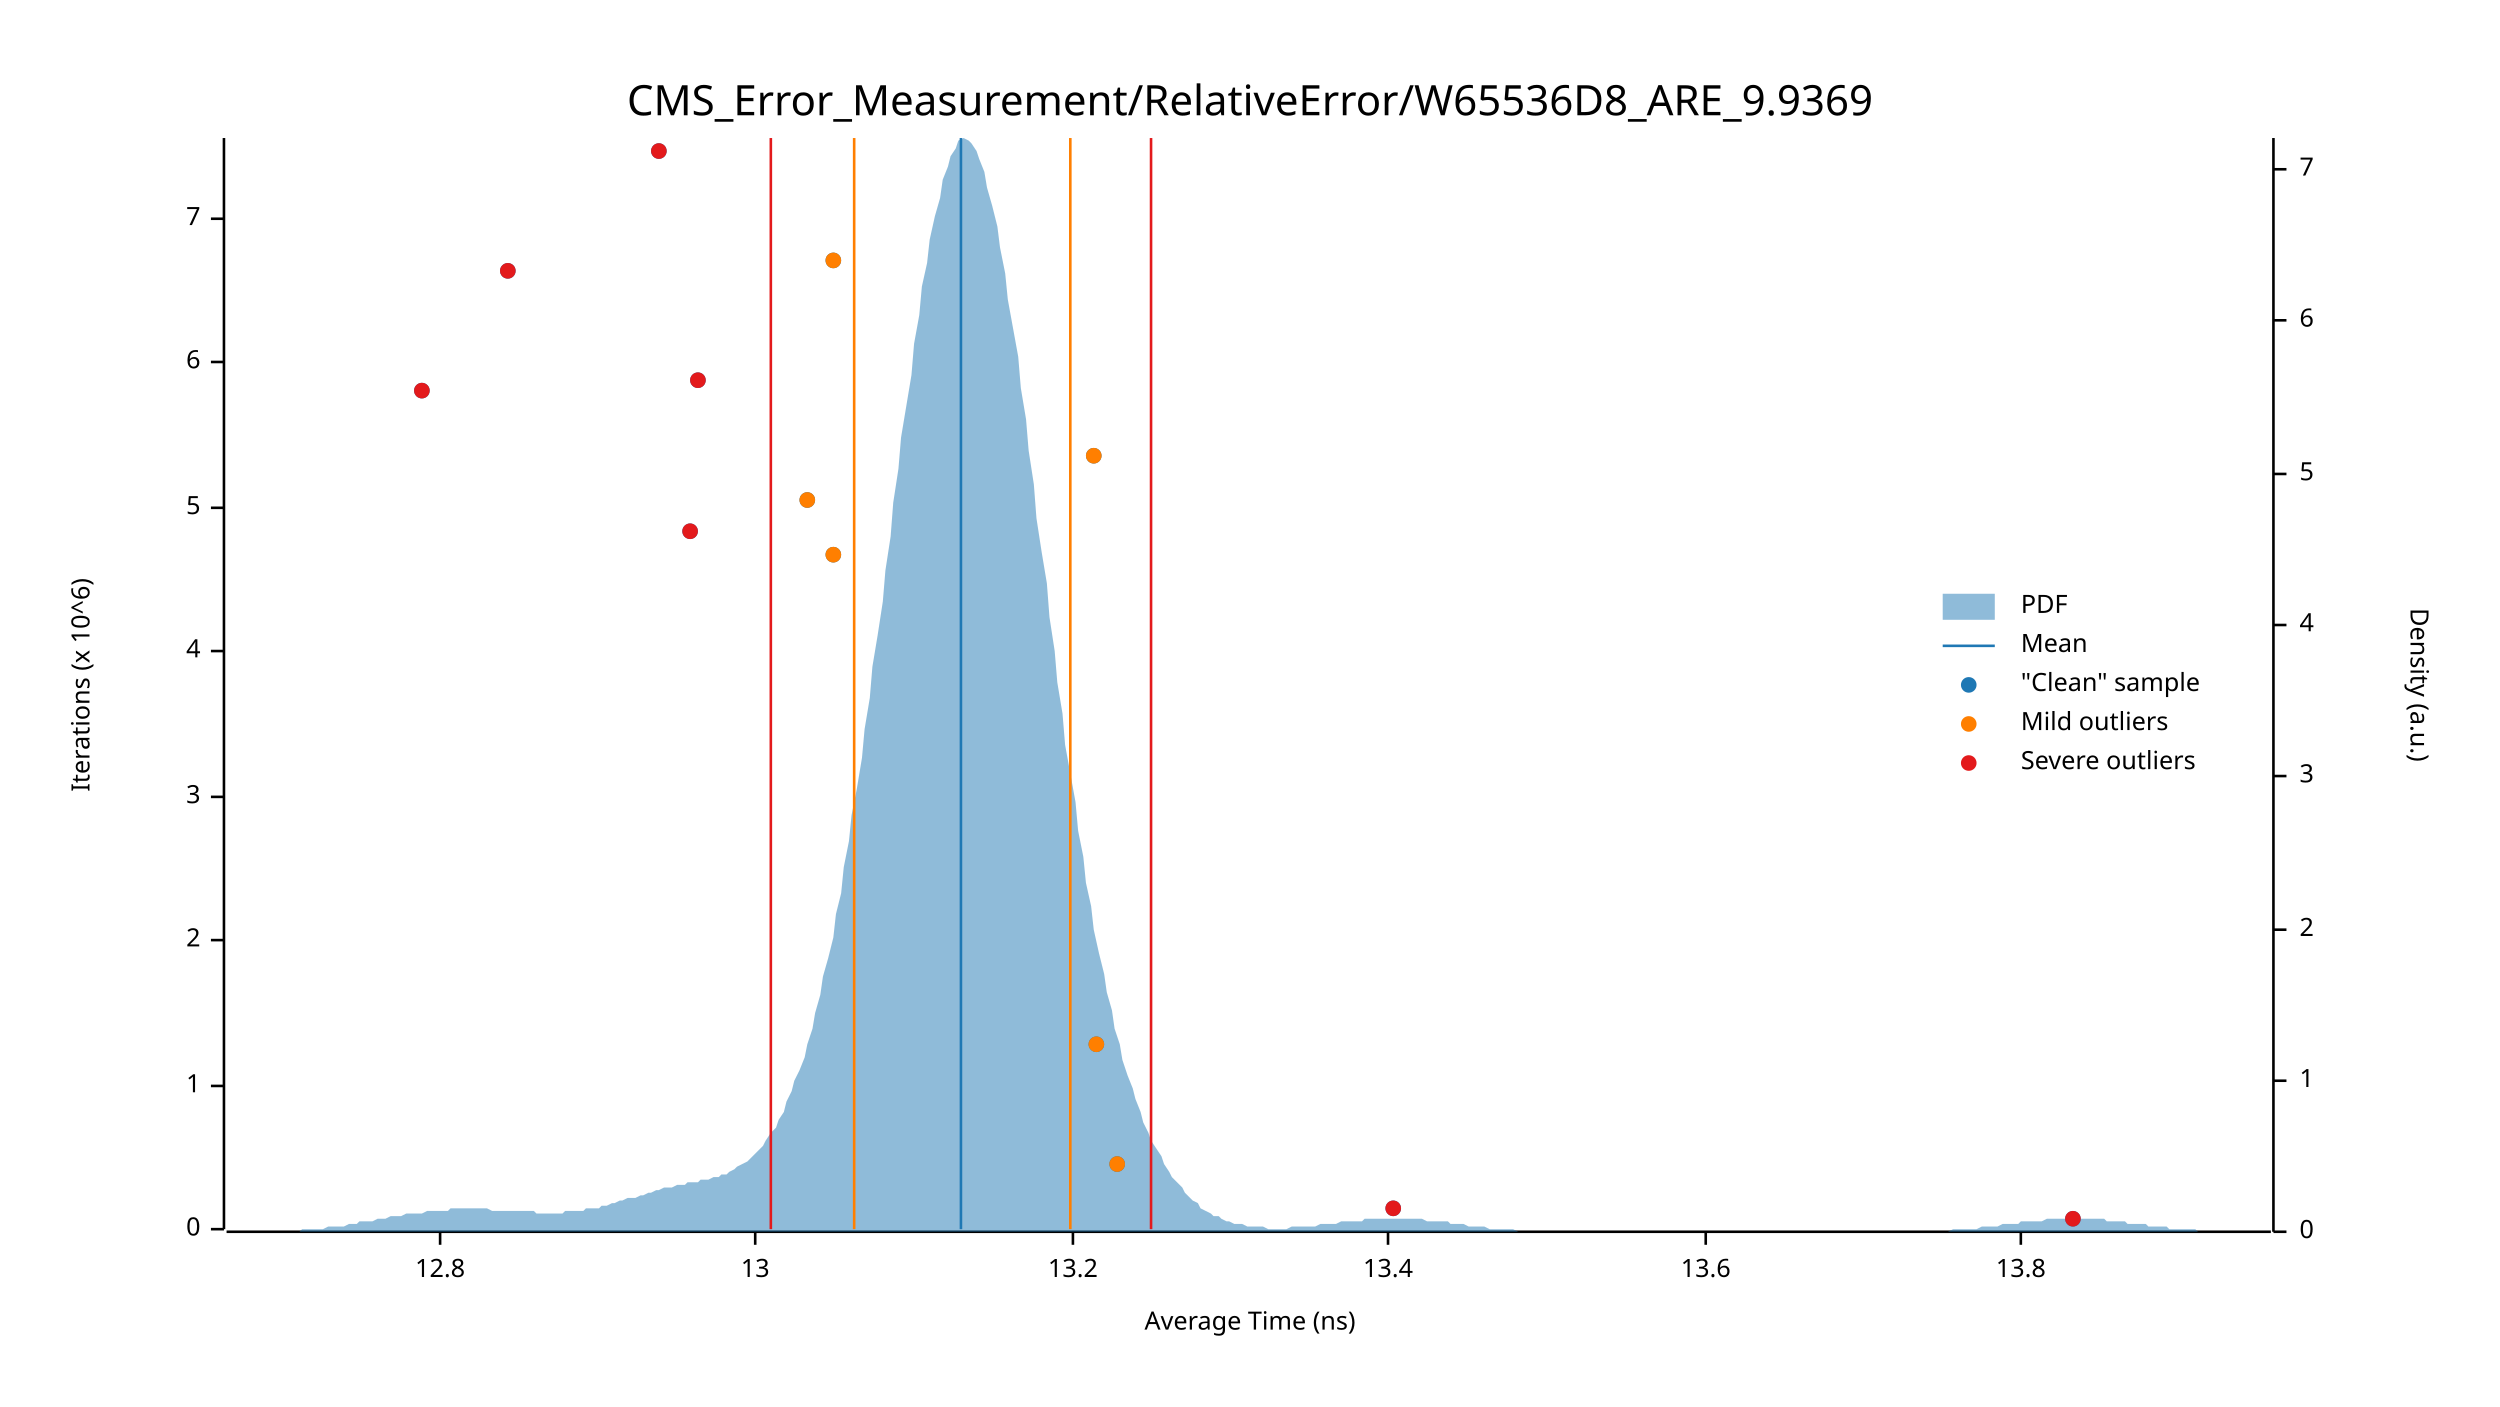
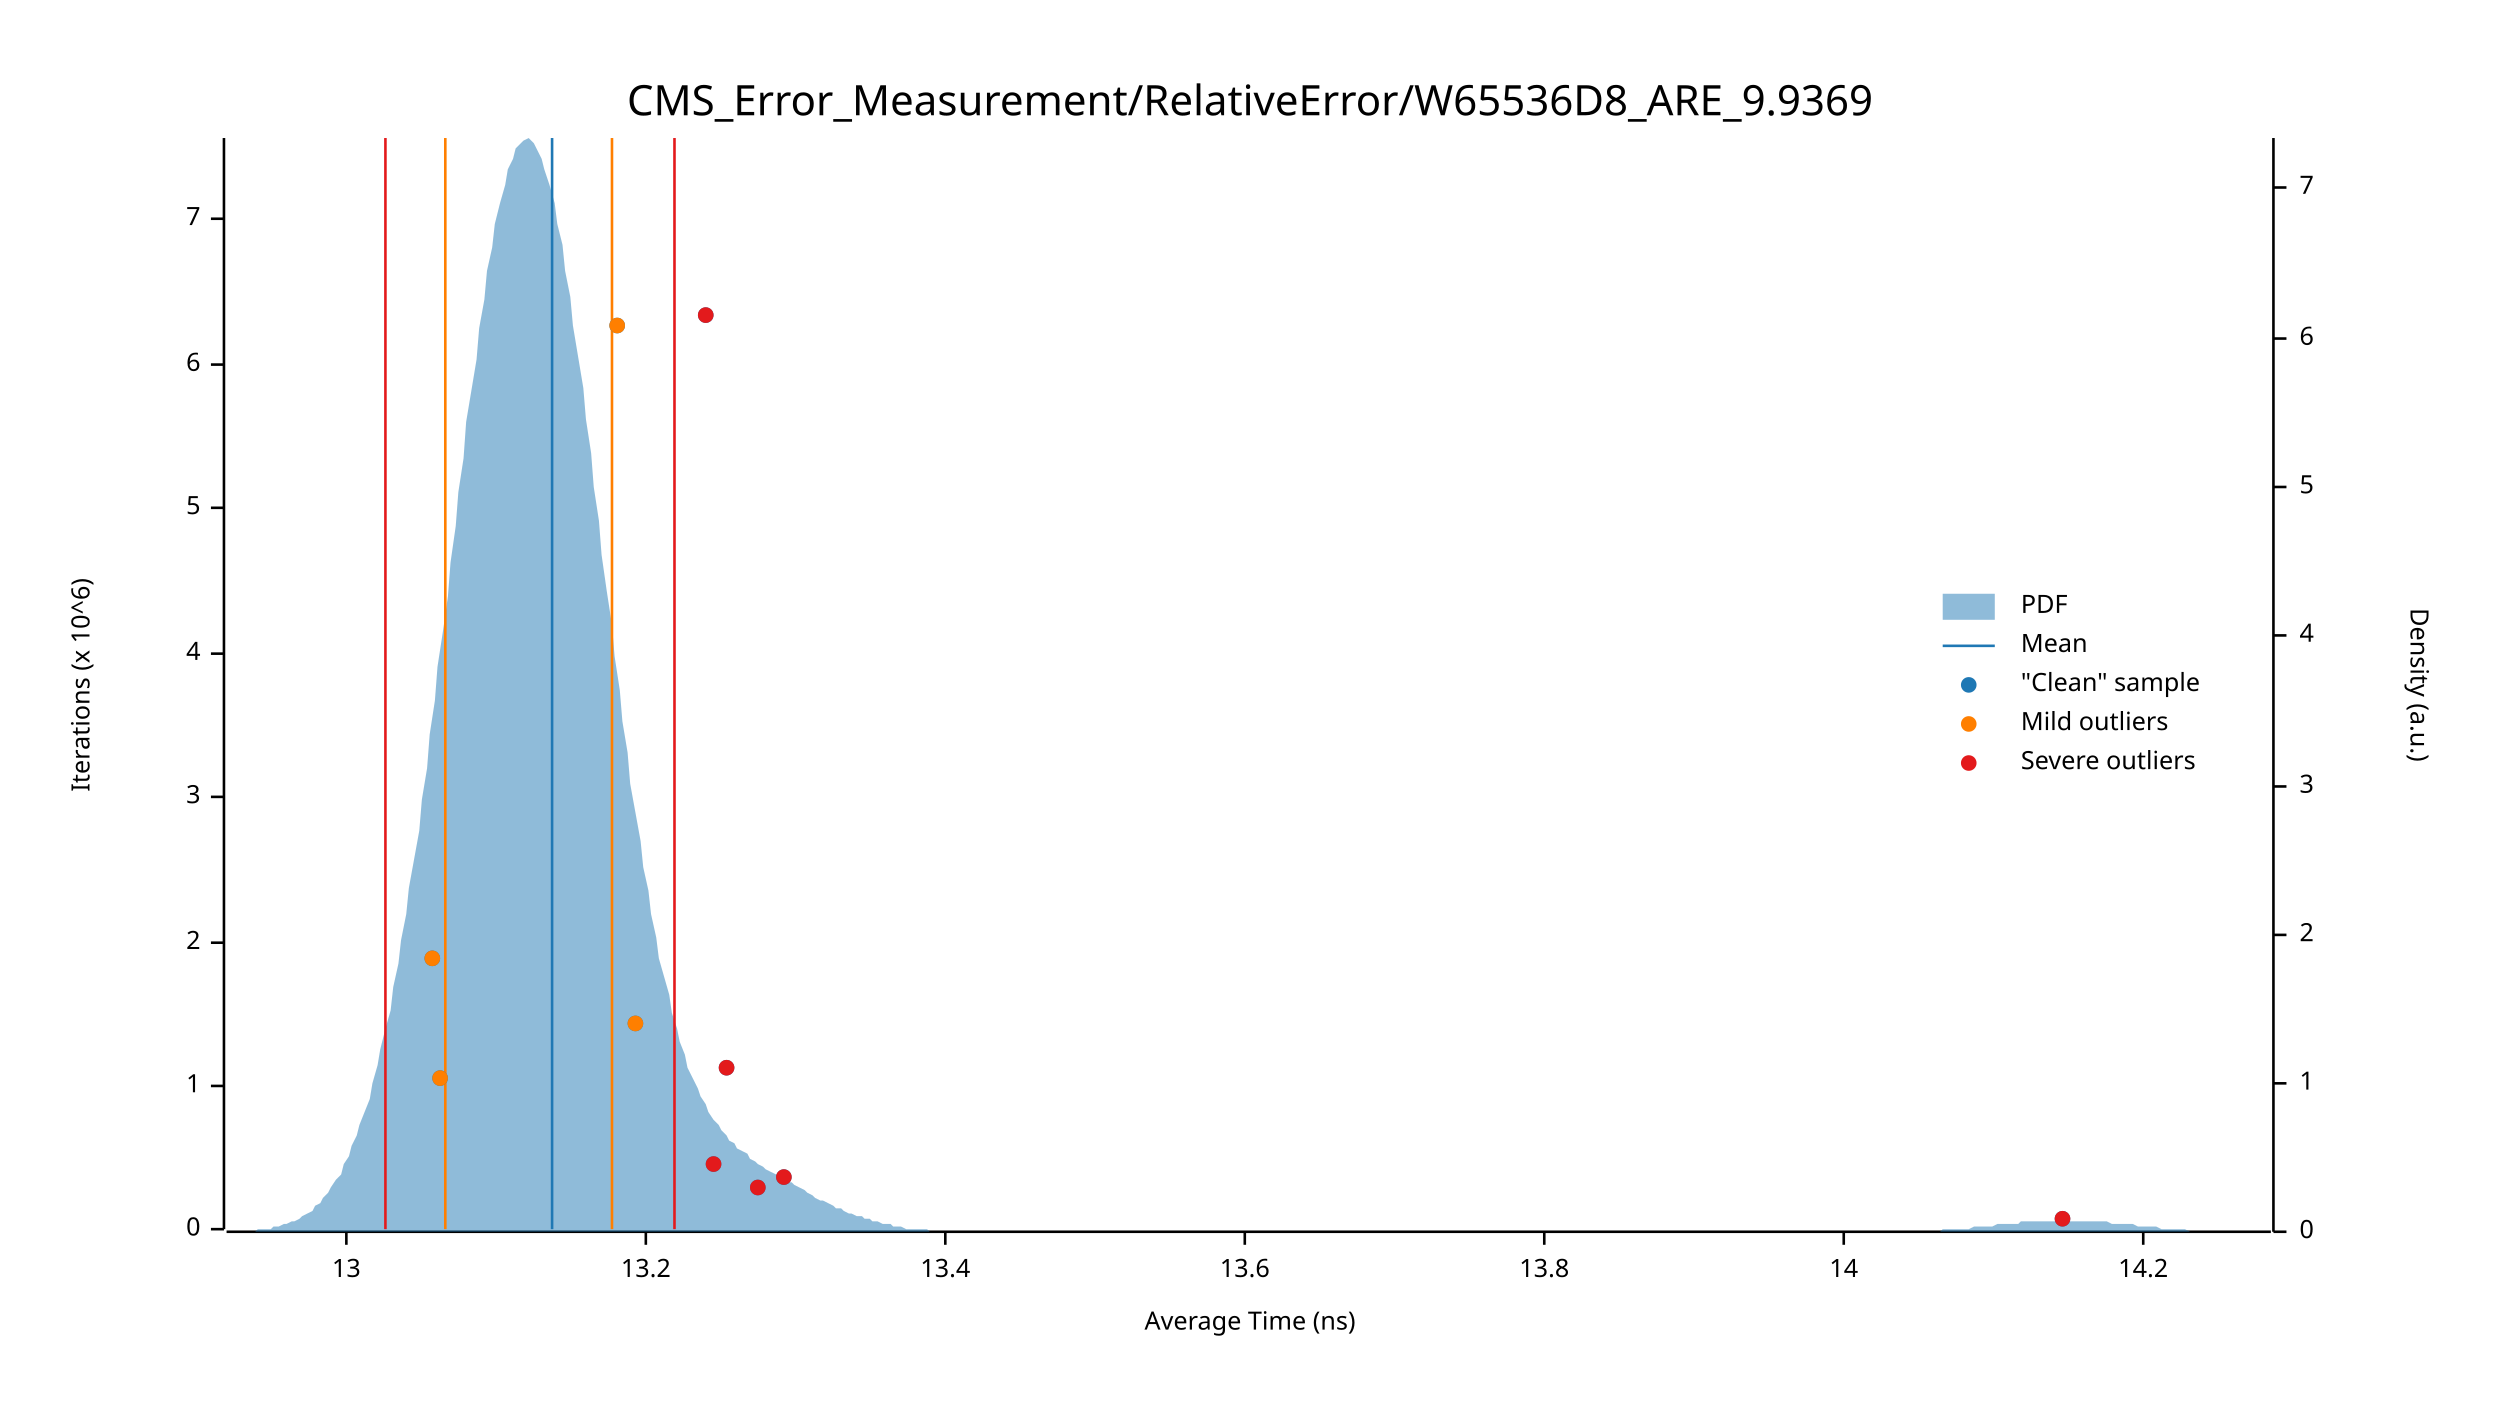
<svg xmlns="http://www.w3.org/2000/svg" width="960" height="540" viewBox="0 0 960 540">
  <text x="480" y="32" dy="0.76em" text-anchor="middle" font-family="sans-serif" font-size="16.129" opacity="1" fill="#000000">
CMS_Error_Measurement/RelativeError/W65536D8_ARE_9.9369
</text>
  <text x="27" y="263" dy="0.76em" text-anchor="middle" font-family="sans-serif" font-size="9.677" opacity="1" fill="#000000" transform="rotate(270, 27, 263)">
Iterations (x 10^6)
</text>
  <text x="480" y="513" dy="-0.5ex" text-anchor="middle" font-family="sans-serif" font-size="9.677" opacity="1" fill="#000000">
Average Time (ns)
</text>
  <polyline fill="none" opacity="1" stroke="#000000" stroke-width="1" points="86,53 86,472 " />
  <text x="77" y="472" dy="0.5ex" text-anchor="end" font-family="sans-serif" font-size="9.677" opacity="1" fill="#000000">
0
</text>
  <polyline fill="none" opacity="1" stroke="#000000" stroke-width="1" points="81,472 86,472 " />
  <text x="77" y="417" dy="0.5ex" text-anchor="end" font-family="sans-serif" font-size="9.677" opacity="1" fill="#000000">
1
</text>
  <polyline fill="none" opacity="1" stroke="#000000" stroke-width="1" points="81,417 86,417 " />
-   <text x="77" y="361" dy="0.5ex" text-anchor="end" font-family="sans-serif" font-size="9.677" opacity="1" fill="#000000">
+   <text x="77" y="362" dy="0.5ex" text-anchor="end" font-family="sans-serif" font-size="9.677" opacity="1" fill="#000000">
2
</text>
-   <polyline fill="none" opacity="1" stroke="#000000" stroke-width="1" points="81,361 86,361 " />
+   <polyline fill="none" opacity="1" stroke="#000000" stroke-width="1" points="81,362 86,362 " />
  <text x="77" y="306" dy="0.5ex" text-anchor="end" font-family="sans-serif" font-size="9.677" opacity="1" fill="#000000">
3
</text>
  <polyline fill="none" opacity="1" stroke="#000000" stroke-width="1" points="81,306 86,306 " />
-   <text x="77" y="250" dy="0.5ex" text-anchor="end" font-family="sans-serif" font-size="9.677" opacity="1" fill="#000000">
+   <text x="77" y="251" dy="0.5ex" text-anchor="end" font-family="sans-serif" font-size="9.677" opacity="1" fill="#000000">
4
</text>
-   <polyline fill="none" opacity="1" stroke="#000000" stroke-width="1" points="81,250 86,250 " />
+   <polyline fill="none" opacity="1" stroke="#000000" stroke-width="1" points="81,251 86,251 " />
  <text x="77" y="195" dy="0.5ex" text-anchor="end" font-family="sans-serif" font-size="9.677" opacity="1" fill="#000000">
5
</text>
  <polyline fill="none" opacity="1" stroke="#000000" stroke-width="1" points="81,195 86,195 " />
-   <text x="77" y="139" dy="0.5ex" text-anchor="end" font-family="sans-serif" font-size="9.677" opacity="1" fill="#000000">
+   <text x="77" y="140" dy="0.5ex" text-anchor="end" font-family="sans-serif" font-size="9.677" opacity="1" fill="#000000">
6
</text>
-   <polyline fill="none" opacity="1" stroke="#000000" stroke-width="1" points="81,139 86,139 " />
+   <polyline fill="none" opacity="1" stroke="#000000" stroke-width="1" points="81,140 86,140 " />
  <text x="77" y="84" dy="0.5ex" text-anchor="end" font-family="sans-serif" font-size="9.677" opacity="1" fill="#000000">
7
</text>
  <polyline fill="none" opacity="1" stroke="#000000" stroke-width="1" points="81,84 86,84 " />
  <polyline fill="none" opacity="1" stroke="#000000" stroke-width="1" points="87,473 872,473 " />
-   <text x="169" y="483" dy="0.76em" text-anchor="middle" font-family="sans-serif" font-size="9.677" opacity="1" fill="#000000">
- 12.8
- </text>
-   <polyline fill="none" opacity="1" stroke="#000000" stroke-width="1" points="169,473 169,478 " />
-   <text x="290" y="483" dy="0.76em" text-anchor="middle" font-family="sans-serif" font-size="9.677" opacity="1" fill="#000000">
+   <text x="133" y="483" dy="0.76em" text-anchor="middle" font-family="sans-serif" font-size="9.677" opacity="1" fill="#000000">
13
</text>
-   <polyline fill="none" opacity="1" stroke="#000000" stroke-width="1" points="290,473 290,478 " />
-   <text x="412" y="483" dy="0.76em" text-anchor="middle" font-family="sans-serif" font-size="9.677" opacity="1" fill="#000000">
+   <polyline fill="none" opacity="1" stroke="#000000" stroke-width="1" points="133,473 133,478 " />
+   <text x="248" y="483" dy="0.76em" text-anchor="middle" font-family="sans-serif" font-size="9.677" opacity="1" fill="#000000">
13.2
</text>
-   <polyline fill="none" opacity="1" stroke="#000000" stroke-width="1" points="412,473 412,478 " />
-   <text x="533" y="483" dy="0.76em" text-anchor="middle" font-family="sans-serif" font-size="9.677" opacity="1" fill="#000000">
+   <polyline fill="none" opacity="1" stroke="#000000" stroke-width="1" points="248,473 248,478 " />
+   <text x="363" y="483" dy="0.76em" text-anchor="middle" font-family="sans-serif" font-size="9.677" opacity="1" fill="#000000">
13.4
</text>
-   <polyline fill="none" opacity="1" stroke="#000000" stroke-width="1" points="533,473 533,478 " />
-   <text x="655" y="483" dy="0.76em" text-anchor="middle" font-family="sans-serif" font-size="9.677" opacity="1" fill="#000000">
+   <polyline fill="none" opacity="1" stroke="#000000" stroke-width="1" points="363,473 363,478 " />
+   <text x="478" y="483" dy="0.76em" text-anchor="middle" font-family="sans-serif" font-size="9.677" opacity="1" fill="#000000">
13.6
</text>
-   <polyline fill="none" opacity="1" stroke="#000000" stroke-width="1" points="655,473 655,478 " />
-   <text x="776" y="483" dy="0.76em" text-anchor="middle" font-family="sans-serif" font-size="9.677" opacity="1" fill="#000000">
+   <polyline fill="none" opacity="1" stroke="#000000" stroke-width="1" points="478,473 478,478 " />
+   <text x="593" y="483" dy="0.76em" text-anchor="middle" font-family="sans-serif" font-size="9.677" opacity="1" fill="#000000">
13.8
</text>
-   <polyline fill="none" opacity="1" stroke="#000000" stroke-width="1" points="776,473 776,478 " />
+   <polyline fill="none" opacity="1" stroke="#000000" stroke-width="1" points="593,473 593,478 " />
+   <text x="708" y="483" dy="0.76em" text-anchor="middle" font-family="sans-serif" font-size="9.677" opacity="1" fill="#000000">
+ 14
+ </text>
+   <polyline fill="none" opacity="1" stroke="#000000" stroke-width="1" points="708,473 708,478 " />
+   <text x="823" y="483" dy="0.76em" text-anchor="middle" font-family="sans-serif" font-size="9.677" opacity="1" fill="#000000">
+ 14.2
+ </text>
+   <polyline fill="none" opacity="1" stroke="#000000" stroke-width="1" points="823,473 823,478 " />
  <text x="933" y="263" dy="0.76em" text-anchor="middle" font-family="sans-serif" font-size="9.677" opacity="1" fill="#000000" transform="rotate(90, 933, 263)">
Density (a.u.)
</text>
  <polyline fill="none" opacity="1" stroke="#000000" stroke-width="1" points="873,53 873,473 " />
  <text x="883" y="473" dy="0.5ex" text-anchor="start" font-family="sans-serif" font-size="9.677" opacity="1" fill="#000000">
0
</text>
  <polyline fill="none" opacity="1" stroke="#000000" stroke-width="1" points="873,473 878,473 " />
-   <text x="883" y="415" dy="0.5ex" text-anchor="start" font-family="sans-serif" font-size="9.677" opacity="1" fill="#000000">
+   <text x="883" y="416" dy="0.5ex" text-anchor="start" font-family="sans-serif" font-size="9.677" opacity="1" fill="#000000">
1
</text>
-   <polyline fill="none" opacity="1" stroke="#000000" stroke-width="1" points="873,415 878,415 " />
-   <text x="883" y="357" dy="0.5ex" text-anchor="start" font-family="sans-serif" font-size="9.677" opacity="1" fill="#000000">
+   <polyline fill="none" opacity="1" stroke="#000000" stroke-width="1" points="873,416 878,416 " />
+   <text x="883" y="359" dy="0.5ex" text-anchor="start" font-family="sans-serif" font-size="9.677" opacity="1" fill="#000000">
2
</text>
-   <polyline fill="none" opacity="1" stroke="#000000" stroke-width="1" points="873,357 878,357 " />
-   <text x="883" y="298" dy="0.5ex" text-anchor="start" font-family="sans-serif" font-size="9.677" opacity="1" fill="#000000">
+   <polyline fill="none" opacity="1" stroke="#000000" stroke-width="1" points="873,359 878,359 " />
+   <text x="883" y="302" dy="0.5ex" text-anchor="start" font-family="sans-serif" font-size="9.677" opacity="1" fill="#000000">
3
</text>
-   <polyline fill="none" opacity="1" stroke="#000000" stroke-width="1" points="873,298 878,298 " />
-   <text x="883" y="240" dy="0.5ex" text-anchor="start" font-family="sans-serif" font-size="9.677" opacity="1" fill="#000000">
+   <polyline fill="none" opacity="1" stroke="#000000" stroke-width="1" points="873,302 878,302 " />
+   <text x="883" y="244" dy="0.5ex" text-anchor="start" font-family="sans-serif" font-size="9.677" opacity="1" fill="#000000">
4
</text>
-   <polyline fill="none" opacity="1" stroke="#000000" stroke-width="1" points="873,240 878,240 " />
-   <text x="883" y="182" dy="0.5ex" text-anchor="start" font-family="sans-serif" font-size="9.677" opacity="1" fill="#000000">
+   <polyline fill="none" opacity="1" stroke="#000000" stroke-width="1" points="873,244 878,244 " />
+   <text x="883" y="187" dy="0.5ex" text-anchor="start" font-family="sans-serif" font-size="9.677" opacity="1" fill="#000000">
5
</text>
-   <polyline fill="none" opacity="1" stroke="#000000" stroke-width="1" points="873,182 878,182 " />
-   <text x="883" y="123" dy="0.5ex" text-anchor="start" font-family="sans-serif" font-size="9.677" opacity="1" fill="#000000">
+   <polyline fill="none" opacity="1" stroke="#000000" stroke-width="1" points="873,187 878,187 " />
+   <text x="883" y="130" dy="0.5ex" text-anchor="start" font-family="sans-serif" font-size="9.677" opacity="1" fill="#000000">
6
</text>
-   <polyline fill="none" opacity="1" stroke="#000000" stroke-width="1" points="873,123 878,123 " />
-   <text x="883" y="65" dy="0.5ex" text-anchor="start" font-family="sans-serif" font-size="9.677" opacity="1" fill="#000000">
+   <polyline fill="none" opacity="1" stroke="#000000" stroke-width="1" points="873,130 878,130 " />
+   <text x="883" y="72" dy="0.5ex" text-anchor="start" font-family="sans-serif" font-size="9.677" opacity="1" fill="#000000">
7
</text>
-   <polyline fill="none" opacity="1" stroke="#000000" stroke-width="1" points="873,65 878,65 " />
-   <polygon opacity="0.5" fill="#1F78B4" points="87,473 88,473 90,473 91,473 93,473 94,473 96,473 98,473 99,473 101,473 102,473 104,473 105,473 107,473 109,473 110,473 112,473 113,473 115,473 116,472 118,472 120,472 121,472 123,472 124,472 126,471 127,471 129,471 131,471 132,471 134,470 135,470 137,470 138,469 140,469 142,469 143,469 145,468 146,468 148,468 150,467 151,467 153,467 154,467 156,466 157,466 159,466 161,466 162,466 164,465 165,465 167,465 168,465 170,465 172,465 173,464 175,464 176,464 178,464 179,464 181,464 183,464 184,464 186,464 187,464 189,465 190,465 192,465 194,465 195,465 197,465 198,465 200,465 201,465 203,465 205,465 206,466 208,466 209,466 211,466 213,466 214,466 216,466 217,465 219,465 220,465 222,465 224,465 225,464 227,464 228,464 230,464 231,463 233,463 235,462 236,462 238,461 239,461 241,460 242,460 244,460 246,459 247,459 249,458 250,458 252,457 253,457 255,456 257,456 258,456 260,455 261,455 263,455 264,454 266,454 268,454 269,453 271,453 272,453 274,452 276,452 277,451 279,451 280,450 282,449 283,448 285,447 287,446 288,445 290,443 291,442 293,440 294,438 296,435 298,433 299,430 301,427 302,423 304,419 305,415 307,411 309,406 310,401 312,395 313,389 315,382 316,375 318,368 320,360 321,351 323,343 324,333 326,323 327,313 329,303 331,291 332,280 334,268 335,256 337,244 339,231 340,219 342,206 343,193 345,180 346,168 348,156 350,144 351,132 353,121 354,110 356,101 357,92 359,83 361,76 362,69 364,64 365,60 367,57 368,54 370,53 372,54 373,55 375,58 376,61 378,66 379,72 381,79 383,87 384,95 386,105 387,115 389,126 391,137 392,149 394,161 395,173 397,186 398,199 400,212 402,224 403,237 405,250 406,262 408,274 409,286 411,297 413,308 414,319 416,329 417,339 419,348 420,357 422,366 424,374 425,381 427,388 428,395 430,401 431,407 433,413 435,418 436,422 438,427 439,431 441,435 442,438 444,441 446,444 447,447 449,450 450,452 452,454 454,456 455,458 457,460 458,461 460,462 461,464 463,465 465,466 466,467 468,467 469,468 471,469 472,469 474,470 476,470 477,470 479,471 480,471 482,471 483,471 485,471 487,472 488,472 490,472 491,472 493,472 494,472 496,471 498,471 499,471 501,471 502,471 504,471 505,471 507,470 509,470 510,470 512,470 513,470 515,469 517,469 518,469 520,469 521,469 523,469 524,468 526,468 528,468 529,468 531,468 532,468 534,468 535,468 537,468 539,468 540,468 542,468 543,468 545,468 546,468 548,469 550,469 551,469 553,469 554,469 556,469 557,470 559,470 561,470 562,470 564,471 565,471 567,471 568,471 570,471 572,472 573,472 575,472 576,472 578,472 580,472 581,472 583,473 584,473 586,473 587,473 589,473 591,473 592,473 594,473 595,473 597,473 598,473 600,473 602,473 603,473 605,473 606,473 608,473 609,473 611,473 613,473 614,473 616,473 617,473 619,473 620,473 622,473 624,473 625,473 627,473 628,473 630,473 632,473 633,473 635,473 636,473 638,473 639,473 641,473 643,473 644,473 646,473 647,473 649,473 650,473 652,473 654,473 655,473 657,473 658,473 660,473 661,473 663,473 665,473 666,473 668,473 669,473 671,473 672,473 674,473 676,473 677,473 679,473 680,473 682,473 683,473 685,473 687,473 688,473 690,473 691,473 693,473 695,473 696,473 698,473 699,473 701,473 702,473 704,473 706,473 707,473 709,473 710,473 712,473 713,473 715,473 717,473 718,473 720,473 721,473 723,473 724,473 726,473 728,473 729,473 731,473 732,473 734,473 735,473 737,473 739,473 740,473 742,473 743,473 745,473 746,473 748,473 750,472 751,472 753,472 754,472 756,472 758,472 759,472 761,471 762,471 764,471 765,471 767,471 769,470 770,470 772,470 773,470 775,470 776,469 778,469 780,469 781,469 783,469 784,469 786,468 787,468 789,468 791,468 792,468 794,468 795,468 797,468 798,468 800,468 802,468 803,468 805,468 806,468 808,468 809,469 811,469 813,469 814,469 816,469 817,470 819,470 821,470 822,470 824,470 825,471 827,471 828,471 830,471 832,471 833,472 835,472 836,472 838,472 839,472 841,472 843,472 844,473 846,473 847,473 849,473 850,473 852,473 854,473 855,473 857,473 858,473 860,473 861,473 863,473 865,473 866,473 868,473 869,473 871,473 873,473 873,473 87,473 " />
-   <polyline fill="none" opacity="1" stroke="#1F78B4" stroke-width="1" points="369,472 369,53 " />
-   <polyline fill="none" opacity="1" stroke="#FF7F00" stroke-width="1" points="328,472 328,53 " />
-   <polyline fill="none" opacity="1" stroke="#FF7F00" stroke-width="1" points="411,472 411,53 " />
-   <polyline fill="none" opacity="1" stroke="#E31A1C" stroke-width="1" points="296,472 296,53 " />
-   <polyline fill="none" opacity="1" stroke="#E31A1C" stroke-width="1" points="442,472 442,53 " />
-   <circle cx="796" cy="468" r="3" opacity="1" fill="#1F78B4" stroke="none" stroke-width="1" />
-   <circle cx="535" cy="464" r="3" opacity="1" fill="#1F78B4" stroke="none" stroke-width="1" />
-   <circle cx="429" cy="447" r="3" opacity="1" fill="#1F78B4" stroke="none" stroke-width="1" />
-   <circle cx="421" cy="401" r="3" opacity="1" fill="#1F78B4" stroke="none" stroke-width="1" />
-   <circle cx="320" cy="213" r="3" opacity="1" fill="#1F78B4" stroke="none" stroke-width="1" />
-   <circle cx="265" cy="204" r="3" opacity="1" fill="#1F78B4" stroke="none" stroke-width="1" />
-   <circle cx="310" cy="192" r="3" opacity="1" fill="#1F78B4" stroke="none" stroke-width="1" />
-   <circle cx="420" cy="175" r="3" opacity="1" fill="#1F78B4" stroke="none" stroke-width="1" />
-   <circle cx="162" cy="150" r="3" opacity="1" fill="#1F78B4" stroke="none" stroke-width="1" />
-   <circle cx="268" cy="146" r="3" opacity="1" fill="#1F78B4" stroke="none" stroke-width="1" />
-   <circle cx="195" cy="104" r="3" opacity="1" fill="#1F78B4" stroke="none" stroke-width="1" />
-   <circle cx="320" cy="100" r="3" opacity="1" fill="#1F78B4" stroke="none" stroke-width="1" />
-   <circle cx="253" cy="58" r="3" opacity="1" fill="#1F78B4" stroke="none" stroke-width="1" />
-   <circle cx="429" cy="447" r="3" opacity="1" fill="#FF7F00" stroke="none" stroke-width="1" />
-   <circle cx="421" cy="401" r="3" opacity="1" fill="#FF7F00" stroke="none" stroke-width="1" />
-   <circle cx="320" cy="213" r="3" opacity="1" fill="#FF7F00" stroke="none" stroke-width="1" />
-   <circle cx="310" cy="192" r="3" opacity="1" fill="#FF7F00" stroke="none" stroke-width="1" />
-   <circle cx="420" cy="175" r="3" opacity="1" fill="#FF7F00" stroke="none" stroke-width="1" />
-   <circle cx="320" cy="100" r="3" opacity="1" fill="#FF7F00" stroke="none" stroke-width="1" />
-   <circle cx="796" cy="468" r="3" opacity="1" fill="#E31A1C" stroke="none" stroke-width="1" />
-   <circle cx="535" cy="464" r="3" opacity="1" fill="#E31A1C" stroke="none" stroke-width="1" />
-   <circle cx="265" cy="204" r="3" opacity="1" fill="#E31A1C" stroke="none" stroke-width="1" />
-   <circle cx="162" cy="150" r="3" opacity="1" fill="#E31A1C" stroke="none" stroke-width="1" />
-   <circle cx="268" cy="146" r="3" opacity="1" fill="#E31A1C" stroke="none" stroke-width="1" />
-   <circle cx="195" cy="104" r="3" opacity="1" fill="#E31A1C" stroke="none" stroke-width="1" />
-   <circle cx="253" cy="58" r="3" opacity="1" fill="#E31A1C" stroke="none" stroke-width="1" />
+   <polyline fill="none" opacity="1" stroke="#000000" stroke-width="1" points="873,72 878,72 " />
+   <polygon opacity="0.5" fill="#1F78B4" points="87,473 88,473 90,473 91,473 93,473 94,473 96,473 98,473 99,472 101,472 102,472 104,472 105,471 107,471 109,470 110,470 112,469 113,469 115,468 116,467 118,466 120,465 121,463 123,462 124,460 126,458 127,456 129,453 131,451 132,447 134,444 135,440 137,436 138,432 140,427 142,422 143,416 145,409 146,403 148,395 150,388 151,379 153,370 154,361 156,351 157,341 159,330 161,319 162,307 164,295 165,282 167,269 168,256 170,243 172,229 173,216 175,202 176,189 178,176 179,162 181,150 183,138 184,126 186,115 187,104 189,95 190,86 192,78 194,71 195,65 197,61 198,57 200,55 201,54 203,53 205,55 206,57 208,61 209,65 211,71 213,78 214,86 216,94 217,104 219,114 220,125 222,137 224,149 225,161 227,174 228,187 230,200 231,213 233,227 235,240 236,252 238,265 239,277 241,289 242,301 244,312 246,323 247,333 249,342 250,351 252,360 253,368 255,375 257,382 258,389 260,395 261,400 263,405 264,410 266,414 268,418 269,421 271,424 272,427 274,430 276,432 277,434 279,436 280,438 282,439 283,441 285,442 287,443 288,445 290,446 291,447 293,448 294,449 296,450 298,451 299,452 301,453 302,454 304,454 305,455 307,456 309,457 310,458 312,459 313,460 315,461 316,461 318,462 320,463 321,464 323,464 324,465 326,466 327,466 329,467 331,467 332,468 334,468 335,469 337,469 339,470 340,470 342,470 343,471 345,471 346,471 348,472 350,472 351,472 353,472 354,472 356,472 357,473 359,473 361,473 362,473 364,473 365,473 367,473 368,473 370,473 372,473 373,473 375,473 376,473 378,473 379,473 381,473 383,473 384,473 386,473 387,473 389,473 391,473 392,473 394,473 395,473 397,473 398,473 400,473 402,473 403,473 405,473 406,473 408,473 409,473 411,473 413,473 414,473 416,473 417,473 419,473 420,473 422,473 424,473 425,473 427,473 428,473 430,473 431,473 433,473 435,473 436,473 438,473 439,473 441,473 442,473 444,473 446,473 447,473 449,473 450,473 452,473 454,473 455,473 457,473 458,473 460,473 461,473 463,473 465,473 466,473 468,473 469,473 471,473 472,473 474,473 476,473 477,473 479,473 480,473 482,473 483,473 485,473 487,473 488,473 490,473 491,473 493,473 494,473 496,473 498,473 499,473 501,473 502,473 504,473 505,473 507,473 509,473 510,473 512,473 513,473 515,473 517,473 518,473 520,473 521,473 523,473 524,473 526,473 528,473 529,473 531,473 532,473 534,473 535,473 537,473 539,473 540,473 542,473 543,473 545,473 546,473 548,473 550,473 551,473 553,473 554,473 556,473 557,473 559,473 561,473 562,473 564,473 565,473 567,473 568,473 570,473 572,473 573,473 575,473 576,473 578,473 580,473 581,473 583,473 584,473 586,473 587,473 589,473 591,473 592,473 594,473 595,473 597,473 598,473 600,473 602,473 603,473 605,473 606,473 608,473 609,473 611,473 613,473 614,473 616,473 617,473 619,473 620,473 622,473 624,473 625,473 627,473 628,473 630,473 632,473 633,473 635,473 636,473 638,473 639,473 641,473 643,473 644,473 646,473 647,473 649,473 650,473 652,473 654,473 655,473 657,473 658,473 660,473 661,473 663,473 665,473 666,473 668,473 669,473 671,473 672,473 674,473 676,473 677,473 679,473 680,473 682,473 683,473 685,473 687,473 688,473 690,473 691,473 693,473 695,473 696,473 698,473 699,473 701,473 702,473 704,473 706,473 707,473 709,473 710,473 712,473 713,473 715,473 717,473 718,473 720,473 721,473 723,473 724,473 726,473 728,473 729,473 731,473 732,473 734,473 735,473 737,473 739,473 740,473 742,473 743,473 745,473 746,472 748,472 750,472 751,472 753,472 754,472 756,472 758,471 759,471 761,471 762,471 764,471 765,471 767,470 769,470 770,470 772,470 773,470 775,470 776,469 778,469 780,469 781,469 783,469 784,469 786,469 787,469 789,469 791,469 792,469 794,469 795,469 797,469 798,469 800,469 802,469 803,469 805,469 806,469 808,469 809,469 811,470 813,470 814,470 816,470 817,470 819,470 821,471 822,471 824,471 825,471 827,471 828,471 830,472 832,472 833,472 835,472 836,472 838,472 839,472 841,473 843,473 844,473 846,473 847,473 849,473 850,473 852,473 854,473 855,473 857,473 858,473 860,473 861,473 863,473 865,473 866,473 868,473 869,473 871,473 873,473 873,473 87,473 " />
+   <polyline fill="none" opacity="1" stroke="#1F78B4" stroke-width="1" points="212,472 212,53 " />
+   <polyline fill="none" opacity="1" stroke="#FF7F00" stroke-width="1" points="171,472 171,53 " />
+   <polyline fill="none" opacity="1" stroke="#FF7F00" stroke-width="1" points="235,472 235,53 " />
+   <polyline fill="none" opacity="1" stroke="#E31A1C" stroke-width="1" points="148,472 148,53 " />
+   <polyline fill="none" opacity="1" stroke="#E31A1C" stroke-width="1" points="259,472 259,53 " />
+   <circle cx="792" cy="468" r="3" opacity="1" fill="#1F78B4" stroke="none" stroke-width="1" />
+   <circle cx="291" cy="456" r="3" opacity="1" fill="#1F78B4" stroke="none" stroke-width="1" />
+   <circle cx="301" cy="452" r="3" opacity="1" fill="#1F78B4" stroke="none" stroke-width="1" />
+   <circle cx="274" cy="447" r="3" opacity="1" fill="#1F78B4" stroke="none" stroke-width="1" />
+   <circle cx="169" cy="414" r="3" opacity="1" fill="#1F78B4" stroke="none" stroke-width="1" />
+   <circle cx="279" cy="410" r="3" opacity="1" fill="#1F78B4" stroke="none" stroke-width="1" />
+   <circle cx="244" cy="393" r="3" opacity="1" fill="#1F78B4" stroke="none" stroke-width="1" />
+   <circle cx="166" cy="368" r="3" opacity="1" fill="#1F78B4" stroke="none" stroke-width="1" />
+   <circle cx="237" cy="125" r="3" opacity="1" fill="#1F78B4" stroke="none" stroke-width="1" />
+   <circle cx="271" cy="121" r="3" opacity="1" fill="#1F78B4" stroke="none" stroke-width="1" />
+   <circle cx="169" cy="414" r="3" opacity="1" fill="#FF7F00" stroke="none" stroke-width="1" />
+   <circle cx="244" cy="393" r="3" opacity="1" fill="#FF7F00" stroke="none" stroke-width="1" />
+   <circle cx="166" cy="368" r="3" opacity="1" fill="#FF7F00" stroke="none" stroke-width="1" />
+   <circle cx="237" cy="125" r="3" opacity="1" fill="#FF7F00" stroke="none" stroke-width="1" />
+   <circle cx="792" cy="468" r="3" opacity="1" fill="#E31A1C" stroke="none" stroke-width="1" />
+   <circle cx="291" cy="456" r="3" opacity="1" fill="#E31A1C" stroke="none" stroke-width="1" />
+   <circle cx="301" cy="452" r="3" opacity="1" fill="#E31A1C" stroke="none" stroke-width="1" />
+   <circle cx="274" cy="447" r="3" opacity="1" fill="#E31A1C" stroke="none" stroke-width="1" />
+   <circle cx="279" cy="410" r="3" opacity="1" fill="#E31A1C" stroke="none" stroke-width="1" />
+   <circle cx="271" cy="121" r="3" opacity="1" fill="#E31A1C" stroke="none" stroke-width="1" />
  <text x="776" y="228" dy="0.76em" text-anchor="start" font-family="sans-serif" font-size="9.677" opacity="1" fill="#000000">
PDF
</text>
  <text x="776" y="243" dy="0.76em" text-anchor="start" font-family="sans-serif" font-size="9.677" opacity="1" fill="#000000">
Mean
</text>
  <text x="776" y="258" dy="0.76em" text-anchor="start" font-family="sans-serif" font-size="9.677" opacity="1" fill="#000000">
"Clean" sample
</text>
  <text x="776" y="273" dy="0.76em" text-anchor="start" font-family="sans-serif" font-size="9.677" opacity="1" fill="#000000">
Mild outliers
</text>
  <text x="776" y="288" dy="0.76em" text-anchor="start" font-family="sans-serif" font-size="9.677" opacity="1" fill="#000000">
Severe outliers
</text>
  <rect x="746" y="228" width="20" height="10" opacity="0.5" fill="#1F78B4" stroke="none" />
  <polyline fill="none" opacity="1" stroke="#1F78B4" stroke-width="1" points="746,248 766,248 " />
  <circle cx="756" cy="263" r="3" opacity="1" fill="#1F78B4" stroke="none" stroke-width="1" />
  <circle cx="756" cy="278" r="3" opacity="1" fill="#FF7F00" stroke="none" stroke-width="1" />
  <circle cx="756" cy="293" r="3" opacity="1" fill="#E31A1C" stroke="none" stroke-width="1" />
</svg>
